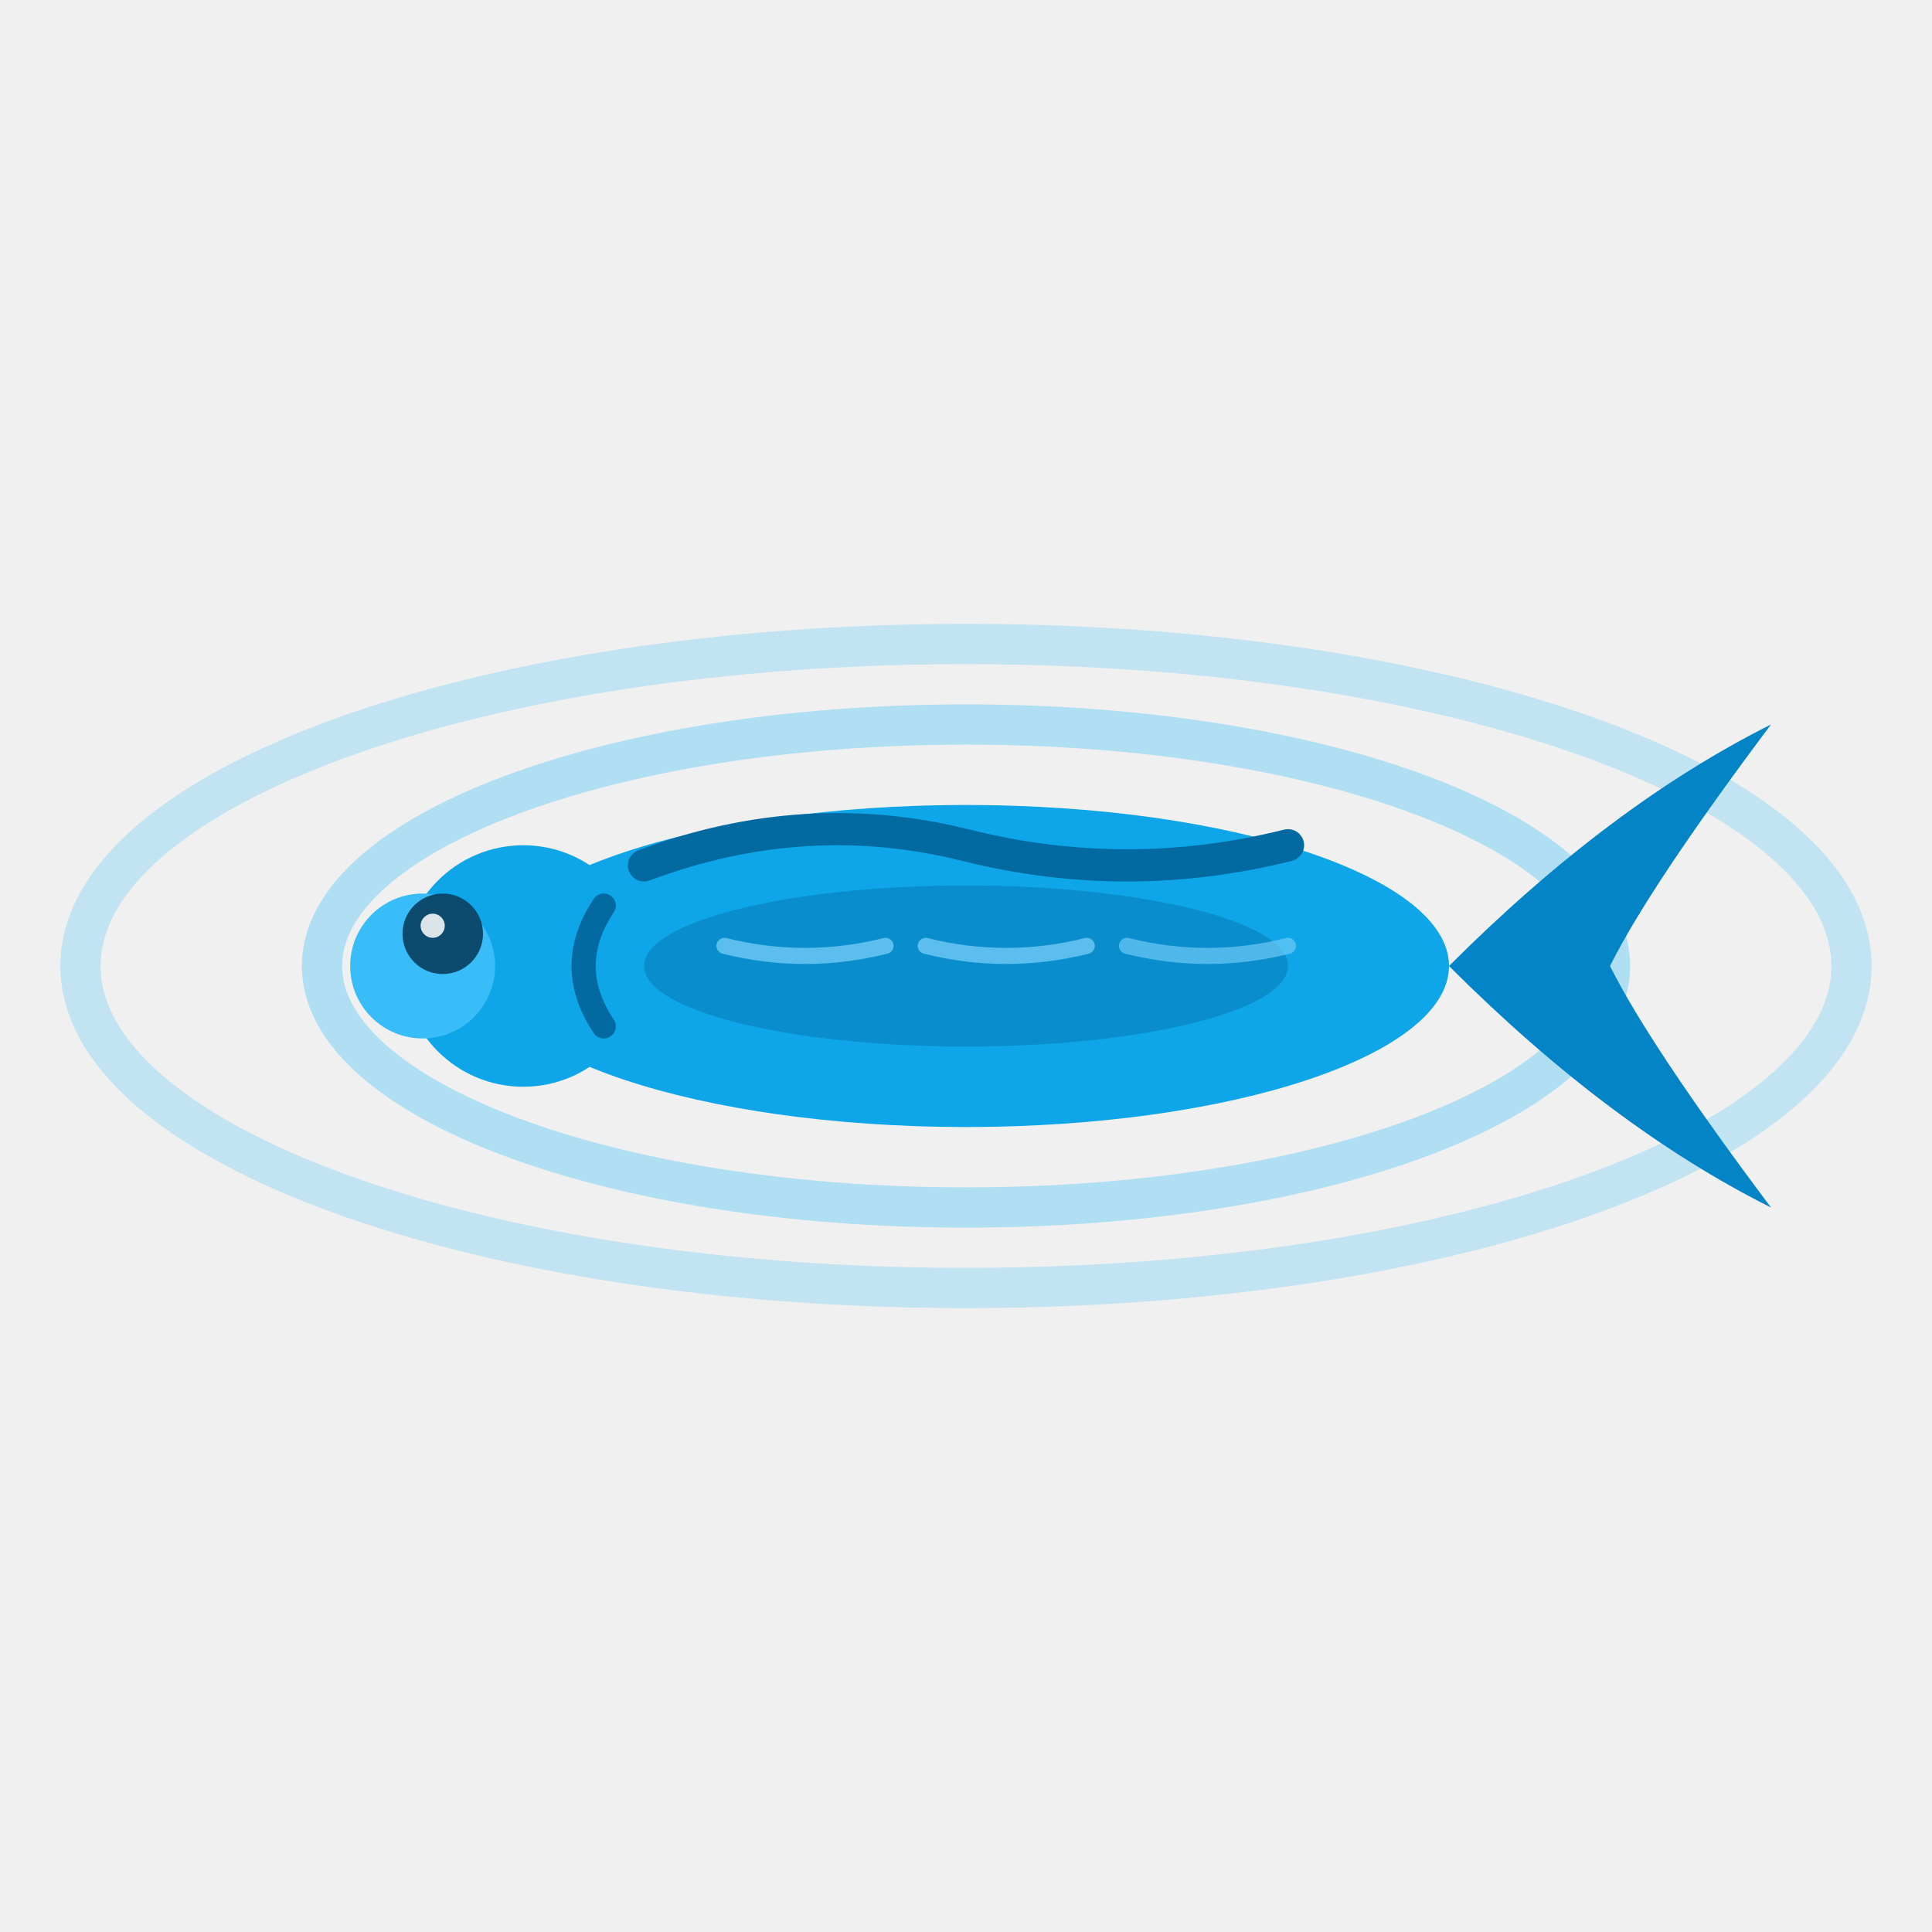
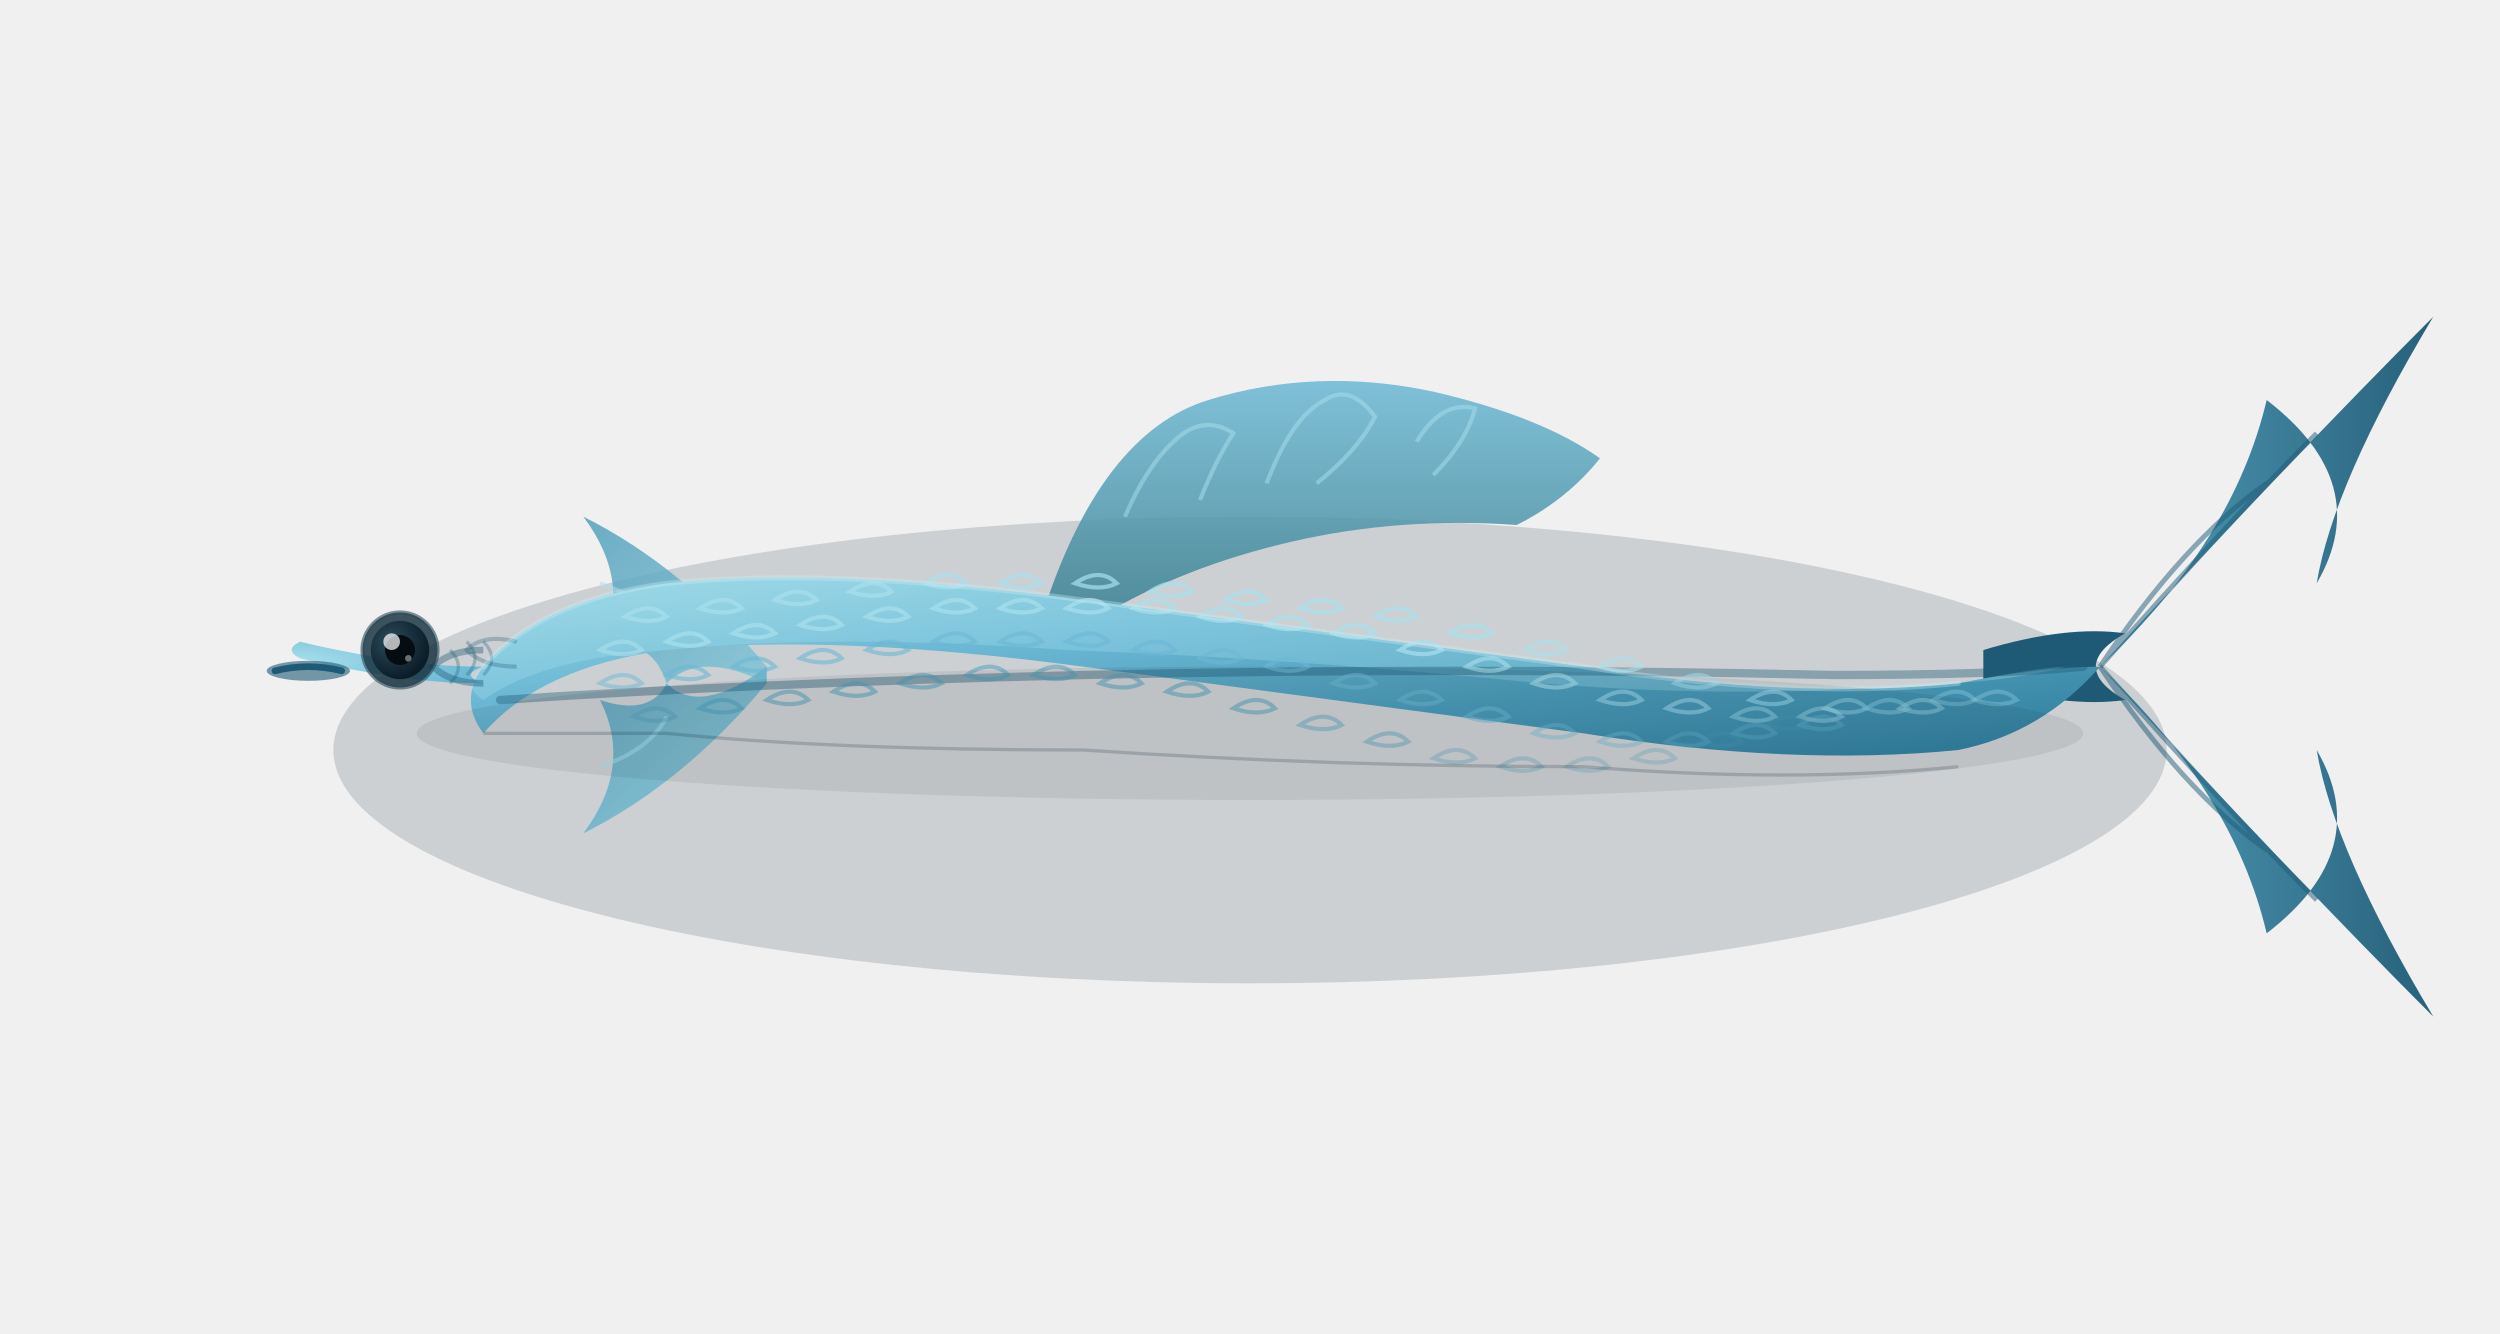
- <svg xmlns="http://www.w3.org/2000/svg" viewBox="0 0 48 48" fill="none">
-   <ellipse cx="24" cy="24" rx="22" ry="8" stroke="#38BDF8" stroke-width="1" fill="none" opacity="0.25" />
-   <ellipse cx="24" cy="24" rx="16" ry="6" stroke="#38BDF8" stroke-width="1" fill="none" opacity="0.35" />
-   <ellipse cx="24" cy="24" rx="10" ry="3.5" stroke="#38BDF8" stroke-width="1" fill="none" opacity="0.45" />
-   <ellipse cx="24" cy="24" rx="12" ry="4" fill="#0EA5E9" />
-   <ellipse cx="24" cy="24" rx="8" ry="2" fill="#0369A1" opacity="0.4" />
-   <path d="M36 24 Q40 20 44 18 Q41 22 40 24 Q41 26 44 30 Q40 28 36 24Z" fill="#0284C7" />
-   <ellipse cx="13" cy="24" rx="3" ry="3" fill="#0EA5E9" />
-   <ellipse cx="10.5" cy="24" rx="1.8" ry="1.8" fill="#38BDF8" />
-   <path d="M16 21.5 Q20 20 24 21 Q28 22 32 21" stroke="#0369A1" stroke-width="0.8" fill="none" stroke-linecap="round" />
-   <path d="M15 22.5 Q14 24 15 25.5" stroke="#0369A1" stroke-width="0.6" fill="none" stroke-linecap="round" />
-   <circle cx="11" cy="23.2" r="1" fill="#0C4A6E" />
-   <circle cx="10.75" cy="23" r="0.3" fill="white" opacity="0.85" />
-   <path d="M18 23.5 Q20 24 22 23.5" stroke="#7DD3FC" stroke-width="0.4" fill="none" stroke-linecap="round" opacity="0.7" />
-   <path d="M23 23.5 Q25 24 27 23.5" stroke="#7DD3FC" stroke-width="0.4" fill="none" stroke-linecap="round" opacity="0.7" />
-   <path d="M28 23.5 Q30 24 32 23.5" stroke="#7DD3FC" stroke-width="0.4" fill="none" stroke-linecap="round" opacity="0.6" />
+ <svg xmlns="http://www.w3.org/2000/svg" viewBox="0 0 300 160" fill="none">
+   <defs>
+     <linearGradient id="bodyGrad" x1="0%" y1="0%" x2="100%" y2="100%">
+       <stop offset="0%" stop-color="#9DD9E5" />
+       <stop offset="35%" stop-color="#6BB8D4" />
+       <stop offset="65%" stop-color="#4A9BB8" />
+       <stop offset="100%" stop-color="#2D7A9A" />
+     </linearGradient>
+     <linearGradient id="bodyDark" x1="0%" y1="0%" x2="80%" y2="100%">
+       <stop offset="0%" stop-color="#5A9AB8" />
+       <stop offset="100%" stop-color="#1E5A75" />
+     </linearGradient>
+     <linearGradient id="tailGrad" x1="0%" y1="50%" x2="100%" y2="50%">
+       <stop offset="0%" stop-color="#4A9BB8" />
+       <stop offset="100%" stop-color="#1E5A75" />
+     </linearGradient>
+     <linearGradient id="dorsalGrad" x1="0%" y1="100%" x2="0%" y2="0%">
+       <stop offset="0%" stop-color="#3A8090" />
+       <stop offset="100%" stop-color="#6BB8D4" />
+     </linearGradient>
+     <linearGradient id="pectGrad" x1="0%" y1="0%" x2="100%" y2="100%">
+       <stop offset="0%" stop-color="#4A9BB8" />
+       <stop offset="100%" stop-color="#7DC4D8" />
+     </linearGradient>
+     <radialGradient id="eyeGrad" cx="35%" cy="35%" r="65%">
+       <stop offset="0%" stop-color="#2C4A5A" />
+       <stop offset="100%" stop-color="#0A1E28" />
+     </radialGradient>
+     <radialGradient id="snoutGrad" cx="0%" cy="50%" r="100%">
+       <stop offset="0%" stop-color="#A8E0ED" />
+       <stop offset="100%" stop-color="#6BB8D4" />
+     </radialGradient>
+   </defs>
+   <ellipse cx="150" cy="90" rx="110" ry="28" fill="#0A1E28" opacity="0.15" />
+   <path d="M252 80 Q275 55 292 38 Q280 58 278 70 Q285 58 272 48 Q268 65 252 80Z" fill="url(#tailGrad)" opacity="0.95" />
+   <path d="M252 80 Q275 105 292 122 Q280 102 278 90 Q285 102 272 112 Q268 95 252 80Z" fill="url(#tailGrad)" opacity="0.95" />
+   <path d="M238 78 Q248 75 255 76 Q248 80 255 84 Q248 85 238 82Z" fill="#1E5A75" />
+   <path d="M252 80 Q268 62 278 52 M252 80 Q262 65 272 58" stroke="#1E5A75" stroke-width="0.6" fill="none" opacity="0.5" />
+   <path d="M252 80 Q268 98 278 108 M252 80 Q262 95 272 102" stroke="#1E5A75" stroke-width="0.6" fill="none" opacity="0.5" />
+   <path d="M125 74 Q132 52 145 48 Q158 44 172 47 Q185 50 192 55 Q188 60 182 63 Q168 62 155 65 Q142 68 132 74Z" fill="url(#dorsalGrad)" opacity="0.85" />
+   <path d="M135 62 Q138 55 142 52 M142 52 Q145 50 148 52 Q146 55 144 60" stroke="#A8E0ED" stroke-width="0.5" fill="none" opacity="0.5" />
+   <path d="M152 58 Q155 50 159 48 Q162 46 165 50 Q163 54 158 58" stroke="#A8E0ED" stroke-width="0.5" fill="none" opacity="0.5" />
+   <path d="M170 53 Q173 48 177 49 Q176 53 172 57" stroke="#A8E0ED" stroke-width="0.5" fill="none" opacity="0.5" />
+   <path d="M92 80 Q82 68 70 62 Q76 70 72 78 Q78 76 80 82 Q84 78 92 82Z" fill="url(#pectGrad)" opacity="0.8" />
+   <path d="M72 70 Q78 72 80 76" stroke="#A8E0ED" stroke-width="0.5" fill="none" opacity="0.5" />
+   <path d="M92 82 Q82 94 70 100 Q76 92 72 84 Q78 86 80 82 Q84 86 92 80Z" fill="url(#pectGrad)" opacity="0.8" />
+   <path d="M72 92 Q78 90 80 86" stroke="#A8E0ED" stroke-width="0.5" fill="none" opacity="0.5" />
+   <path d="     M58 80     Q65 72 80 70     Q100 68 130 72     Q160 76 190 80     Q215 84 235 82     Q245 80 252 80     Q245 88 235 90     Q215 92 190 88     Q160 84 130 80     Q100 76 80 78     Q65 80 58 88     Q55 84 58 80Z   " fill="url(#bodyGrad)" />
+   <path d="     M58 80     Q65 72 80 70     Q100 68 130 72     Q160 76 190 80     Q215 84 235 82     Q245 80 248 80     Q240 82 232 82     Q210 84 185 82     Q155 79 128 78     Q100 76 80 78     Q65 79 58 84     Q55 82 58 80Z   " fill="#A8E0ED" opacity="0.3" />
+   <path d="M60 84 Q90 82 130 81 Q175 80 220 81 Q240 81 250 80" stroke="#1E5A75" stroke-width="1" fill="none" opacity="0.4" stroke-linecap="round" />
+   <path d="M75 74 Q78 72 80 74 Q78 75 75 74Z" fill="none" stroke="#A8E0ED" stroke-width="0.5" opacity="0.7" />
+   <path d="M84 73 Q87 71 89 73 Q87 74 84 73Z" fill="none" stroke="#A8E0ED" stroke-width="0.5" opacity="0.7" />
+   <path d="M93 72 Q96 70 98 72 Q96 73 93 72Z" fill="none" stroke="#A8E0ED" stroke-width="0.5" opacity="0.7" />
+   <path d="M102 71 Q105 69 107 71 Q105 72 102 71Z" fill="none" stroke="#A8E0ED" stroke-width="0.5" opacity="0.7" />
+   <path d="M111 70 Q114 68 116 70 Q114 71 111 70Z" fill="none" stroke="#A8E0ED" stroke-width="0.5" opacity="0.7" />
+   <path d="M120 70 Q123 68 125 70 Q123 71 120 70Z" fill="none" stroke="#A8E0ED" stroke-width="0.5" opacity="0.7" />
+   <path d="M129 70 Q132 68 134 70 Q132 71 129 70Z" fill="none" stroke="#A8E0ED" stroke-width="0.5" opacity="0.7" />
+   <path d="M138 71 Q141 69 143 71 Q141 72 138 71Z" fill="none" stroke="#A8E0ED" stroke-width="0.5" opacity="0.7" />
+   <path d="M147 72 Q150 70 152 72 Q150 73 147 72Z" fill="none" stroke="#A8E0ED" stroke-width="0.5" opacity="0.7" />
+   <path d="M156 73 Q159 71 161 73 Q159 74 156 73Z" fill="none" stroke="#A8E0ED" stroke-width="0.5" opacity="0.7" />
+   <path d="M165 74 Q168 72 170 74 Q168 75 165 74Z" fill="none" stroke="#A8E0ED" stroke-width="0.5" opacity="0.7" />
+   <path d="M174 76 Q177 74 179 76 Q177 77 174 76Z" fill="none" stroke="#A8E0ED" stroke-width="0.5" opacity="0.7" />
+   <path d="M183 78 Q186 76 188 78 Q186 79 183 78Z" fill="none" stroke="#A8E0ED" stroke-width="0.5" opacity="0.6" />
+   <path d="M192 80 Q195 78 197 80 Q195 81 192 80Z" fill="none" stroke="#A8E0ED" stroke-width="0.5" opacity="0.6" />
+   <path d="M201 82 Q204 80 206 82 Q204 83 201 82Z" fill="none" stroke="#A8E0ED" stroke-width="0.5" opacity="0.5" />
+   <path d="M210 84 Q213 82 215 84 Q213 85 210 84Z" fill="none" stroke="#A8E0ED" stroke-width="0.5" opacity="0.5" />
+   <path d="M219 85 Q222 83 224 85 Q222 86 219 85Z" fill="none" stroke="#A8E0ED" stroke-width="0.5" opacity="0.4" />
+   <path d="M228 85 Q231 83 233 85 Q231 86 228 85Z" fill="none" stroke="#A8E0ED" stroke-width="0.5" opacity="0.4" />
+   <path d="M237 84 Q240 82 242 84 Q240 85 237 84Z" fill="none" stroke="#A8E0ED" stroke-width="0.5" opacity="0.3" />
+   <path d="M72 78 Q75 76 77 78 Q75 79 72 78Z" fill="none" stroke="#A8E0ED" stroke-width="0.5" opacity="0.6" />
+   <path d="M80 77 Q83 75 85 77 Q83 78 80 77Z" fill="none" stroke="#A8E0ED" stroke-width="0.5" opacity="0.7" />
+   <path d="M88 76 Q91 74 93 76 Q91 77 88 76Z" fill="none" stroke="#A8E0ED" stroke-width="0.5" opacity="0.7" />
+   <path d="M96 75 Q99 73 101 75 Q99 76 96 75Z" fill="none" stroke="#A8E0ED" stroke-width="0.5" opacity="0.7" />
+   <path d="M104 74 Q107 72 109 74 Q107 75 104 74Z" fill="none" stroke="#A8E0ED" stroke-width="0.5" opacity="0.7" />
+   <path d="M112 73 Q115 71 117 73 Q115 74 112 73Z" fill="none" stroke="#A8E0ED" stroke-width="0.5" opacity="0.7" />
+   <path d="M120 73 Q123 71 125 73 Q123 74 120 73Z" fill="none" stroke="#A8E0ED" stroke-width="0.5" opacity="0.7" />
+   <path d="M128 73 Q131 71 133 73 Q131 74 128 73Z" fill="none" stroke="#A8E0ED" stroke-width="0.5" opacity="0.7" />
+   <path d="M136 73 Q139 71 141 73 Q139 74 136 73Z" fill="none" stroke="#A8E0ED" stroke-width="0.5" opacity="0.7" />
+   <path d="M144 74 Q147 72 149 74 Q147 75 144 74Z" fill="none" stroke="#A8E0ED" stroke-width="0.5" opacity="0.7" />
+   <path d="M152 75 Q155 73 157 75 Q155 76 152 75Z" fill="none" stroke="#A8E0ED" stroke-width="0.5" opacity="0.7" />
+   <path d="M160 76 Q163 74 165 76 Q163 77 160 76Z" fill="none" stroke="#A8E0ED" stroke-width="0.5" opacity="0.7" />
+   <path d="M168 78 Q171 76 173 78 Q171 79 168 78Z" fill="none" stroke="#A8E0ED" stroke-width="0.5" opacity="0.7" />
+   <path d="M176 80 Q179 78 181 80 Q179 81 176 80Z" fill="none" stroke="#A8E0ED" stroke-width="0.5" opacity="0.6" />
+   <path d="M184 82 Q187 80 189 82 Q187 83 184 82Z" fill="none" stroke="#A8E0ED" stroke-width="0.5" opacity="0.6" />
+   <path d="M192 84 Q195 82 197 84 Q195 85 192 84Z" fill="none" stroke="#A8E0ED" stroke-width="0.5" opacity="0.5" />
+   <path d="M200 85 Q203 83 205 85 Q203 86 200 85Z" fill="none" stroke="#A8E0ED" stroke-width="0.5" opacity="0.5" />
+   <path d="M208 86 Q211 84 213 86 Q211 87 208 86Z" fill="none" stroke="#A8E0ED" stroke-width="0.5" opacity="0.4" />
+   <path d="M216 86 Q219 84 221 86 Q219 87 216 86Z" fill="none" stroke="#A8E0ED" stroke-width="0.5" opacity="0.4" />
+   <path d="M224 85 Q227 83 229 85 Q227 86 224 85Z" fill="none" stroke="#A8E0ED" stroke-width="0.5" opacity="0.3" />
+   <path d="M232 84 Q235 82 237 84 Q235 85 232 84Z" fill="none" stroke="#A8E0ED" stroke-width="0.5" opacity="0.3" />
+   <path d="M72 82 Q75 80 77 82 Q75 83 72 82Z" fill="none" stroke="#6BB8D4" stroke-width="0.5" opacity="0.5" />
+   <path d="M80 81 Q83 79 85 81 Q83 82 80 81Z" fill="none" stroke="#6BB8D4" stroke-width="0.5" opacity="0.6" />
+   <path d="M88 80 Q91 78 93 80 Q91 81 88 80Z" fill="none" stroke="#6BB8D4" stroke-width="0.5" opacity="0.6" />
+   <path d="M96 79 Q99 77 101 79 Q99 80 96 79Z" fill="none" stroke="#6BB8D4" stroke-width="0.5" opacity="0.6" />
+   <path d="M104 78 Q107 76 109 78 Q107 79 104 78Z" fill="none" stroke="#6BB8D4" stroke-width="0.5" opacity="0.6" />
+   <path d="M112 77 Q115 75 117 77 Q115 78 112 77Z" fill="none" stroke="#6BB8D4" stroke-width="0.5" opacity="0.6" />
+   <path d="M120 77 Q123 75 125 77 Q123 78 120 77Z" fill="none" stroke="#6BB8D4" stroke-width="0.5" opacity="0.6" />
+   <path d="M128 77 Q131 75 133 77 Q131 78 128 77Z" fill="none" stroke="#6BB8D4" stroke-width="0.5" opacity="0.6" />
+   <path d="M136 78 Q139 76 141 78 Q139 79 136 78Z" fill="none" stroke="#6BB8D4" stroke-width="0.5" opacity="0.6" />
+   <path d="M144 79 Q147 77 149 79 Q147 80 144 79Z" fill="none" stroke="#6BB8D4" stroke-width="0.5" opacity="0.6" />
+   <path d="M152 80 Q155 78 157 80 Q155 81 152 80Z" fill="none" stroke="#6BB8D4" stroke-width="0.5" opacity="0.6" />
+   <path d="M160 82 Q163 80 165 82 Q163 83 160 82Z" fill="none" stroke="#6BB8D4" stroke-width="0.5" opacity="0.6" />
+   <path d="M168 84 Q171 82 173 84 Q171 85 168 84Z" fill="none" stroke="#6BB8D4" stroke-width="0.5" opacity="0.5" />
+   <path d="M176 86 Q179 84 181 86 Q179 87 176 86Z" fill="none" stroke="#6BB8D4" stroke-width="0.5" opacity="0.5" />
+   <path d="M184 88 Q187 86 189 88 Q187 89 184 88Z" fill="none" stroke="#6BB8D4" stroke-width="0.5" opacity="0.4" />
+   <path d="M192 89 Q195 87 197 89 Q195 90 192 89Z" fill="none" stroke="#6BB8D4" stroke-width="0.5" opacity="0.4" />
+   <path d="M200 89 Q203 87 205 89 Q203 90 200 89Z" fill="none" stroke="#6BB8D4" stroke-width="0.5" opacity="0.3" />
+   <path d="M208 88 Q211 86 213 88 Q211 89 208 88Z" fill="none" stroke="#6BB8D4" stroke-width="0.5" opacity="0.3" />
+   <path d="M216 87 Q219 85 221 87 Q219 88 216 87Z" fill="none" stroke="#6BB8D4" stroke-width="0.5" opacity="0.3" />
+   <path d="M224 85 Q227 83 229 85 Q227 86 224 85Z" fill="none" stroke="#6BB8D4" stroke-width="0.5" opacity="0.25" />
+   <path d="M76 86 Q79 84 81 86 Q79 87 76 86Z" fill="none" stroke="#4A9BB8" stroke-width="0.5" opacity="0.4" />
+   <path d="M84 85 Q87 83 89 85 Q87 86 84 85Z" fill="none" stroke="#4A9BB8" stroke-width="0.5" opacity="0.5" />
+   <path d="M92 84 Q95 82 97 84 Q95 85 92 84Z" fill="none" stroke="#4A9BB8" stroke-width="0.5" opacity="0.5" />
+   <path d="M100 83 Q103 81 105 83 Q103 84 100 83Z" fill="none" stroke="#4A9BB8" stroke-width="0.5" opacity="0.5" />
+   <path d="M108 82 Q111 80 113 82 Q111 83 108 82Z" fill="none" stroke="#4A9BB8" stroke-width="0.5" opacity="0.5" />
+   <path d="M116 81 Q119 79 121 81 Q119 82 116 81Z" fill="none" stroke="#4A9BB8" stroke-width="0.5" opacity="0.5" />
+   <path d="M124 81 Q127 79 129 81 Q127 82 124 81Z" fill="none" stroke="#4A9BB8" stroke-width="0.5" opacity="0.5" />
+   <path d="M132 82 Q135 80 137 82 Q135 83 132 82Z" fill="none" stroke="#4A9BB8" stroke-width="0.5" opacity="0.5" />
+   <path d="M140 83 Q143 81 145 83 Q143 84 140 83Z" fill="none" stroke="#4A9BB8" stroke-width="0.5" opacity="0.5" />
+   <path d="M148 85 Q151 83 153 85 Q151 86 148 85Z" fill="none" stroke="#4A9BB8" stroke-width="0.5" opacity="0.5" />
+   <path d="M156 87 Q159 85 161 87 Q159 88 156 87Z" fill="none" stroke="#4A9BB8" stroke-width="0.5" opacity="0.4" />
+   <path d="M164 89 Q167 87 169 89 Q167 90 164 89Z" fill="none" stroke="#4A9BB8" stroke-width="0.5" opacity="0.4" />
+   <path d="M172 91 Q175 89 177 91 Q175 92 172 91Z" fill="none" stroke="#4A9BB8" stroke-width="0.5" opacity="0.3" />
+   <path d="M180 92 Q183 90 185 92 Q183 93 180 92Z" fill="none" stroke="#4A9BB8" stroke-width="0.5" opacity="0.3" />
+   <path d="M188 92 Q191 90 193 92 Q191 93 188 92Z" fill="none" stroke="#4A9BB8" stroke-width="0.5" opacity="0.25" />
+   <path d="M196 91 Q199 89 201 91 Q199 92 196 91Z" fill="none" stroke="#4A9BB8" stroke-width="0.5" opacity="0.25" />
+   <path d="M204 89 Q207 87 209 89 Q207 90 204 89Z" fill="none" stroke="#4A9BB8" stroke-width="0.5" opacity="0.2" />
+   <path d="M212 87 Q215 85 217 87 Q215 88 212 87Z" fill="none" stroke="#4A9BB8" stroke-width="0.5" opacity="0.2" />
+   <path d="     M58 80     Q52 80 46 79     Q40 78 36 77     Q34 78 36 79     Q40 80 46 81     Q52 82 58 82     Q55 81 58 80Z   " fill="url(#snoutGrad)" />
+   <ellipse cx="37" cy="80.5" rx="5" ry="1.2" fill="#1E5A75" opacity="0.6" />
+   <path d="M33 80.5 Q37 79.5 41 80.5" stroke="#1E5A75" stroke-width="0.8" fill="none" stroke-linecap="round" />
+   <path d="M58 78 Q54 78 52 80 Q54 82 58 82" stroke="#1E5A75" stroke-width="0.8" fill="none" opacity="0.4" />
+   <path d="M62 77 Q58 76 56 78 Q58 80 62 80" stroke="#1E5A75" stroke-width="0.5" fill="none" opacity="0.3" />
+   <path d="M54 78 Q56 80 54 82" stroke="#1E5A75" stroke-width="0.4" fill="none" opacity="0.3" />
+   <path d="M56 77 Q58 79 56 81" stroke="#1E5A75" stroke-width="0.4" fill="none" opacity="0.3" />
+   <path d="M58 77 Q60 79 58 81" stroke="#1E5A75" stroke-width="0.4" fill="none" opacity="0.3" />
+   <circle cx="48" cy="78" r="4.5" fill="#0F2A38" opacity="0.8" />
+   <circle cx="48" cy="78" r="3.5" fill="url(#eyeGrad)" />
+   <circle cx="48" cy="78" r="1.8" fill="#050D12" />
+   <circle cx="47" cy="77" r="1" fill="white" opacity="0.7" />
+   <circle cx="49" cy="79" r="0.4" fill="white" opacity="0.4" />
+   <circle cx="48" cy="78" r="4.5" fill="none" stroke="#2C4A5A" stroke-width="0.5" opacity="0.6" />
+   <path d="M58 80 Q65 72 80 70 Q100 68 130 72 Q160 76 190 80 Q215 84 235 82" stroke="#C8EDF5" stroke-width="0.6" fill="none" opacity="0.35" stroke-linecap="round" />
+   <path d="M58 88 Q65 88 80 88 Q100 90 130 90 Q160 92 190 92 Q215 94 235 92" stroke="#0F2A38" stroke-width="0.4" fill="none" opacity="0.2" />
+   <ellipse cx="150" cy="88" rx="100" ry="8" fill="#0A1E28" opacity="0.08" />
</svg>
